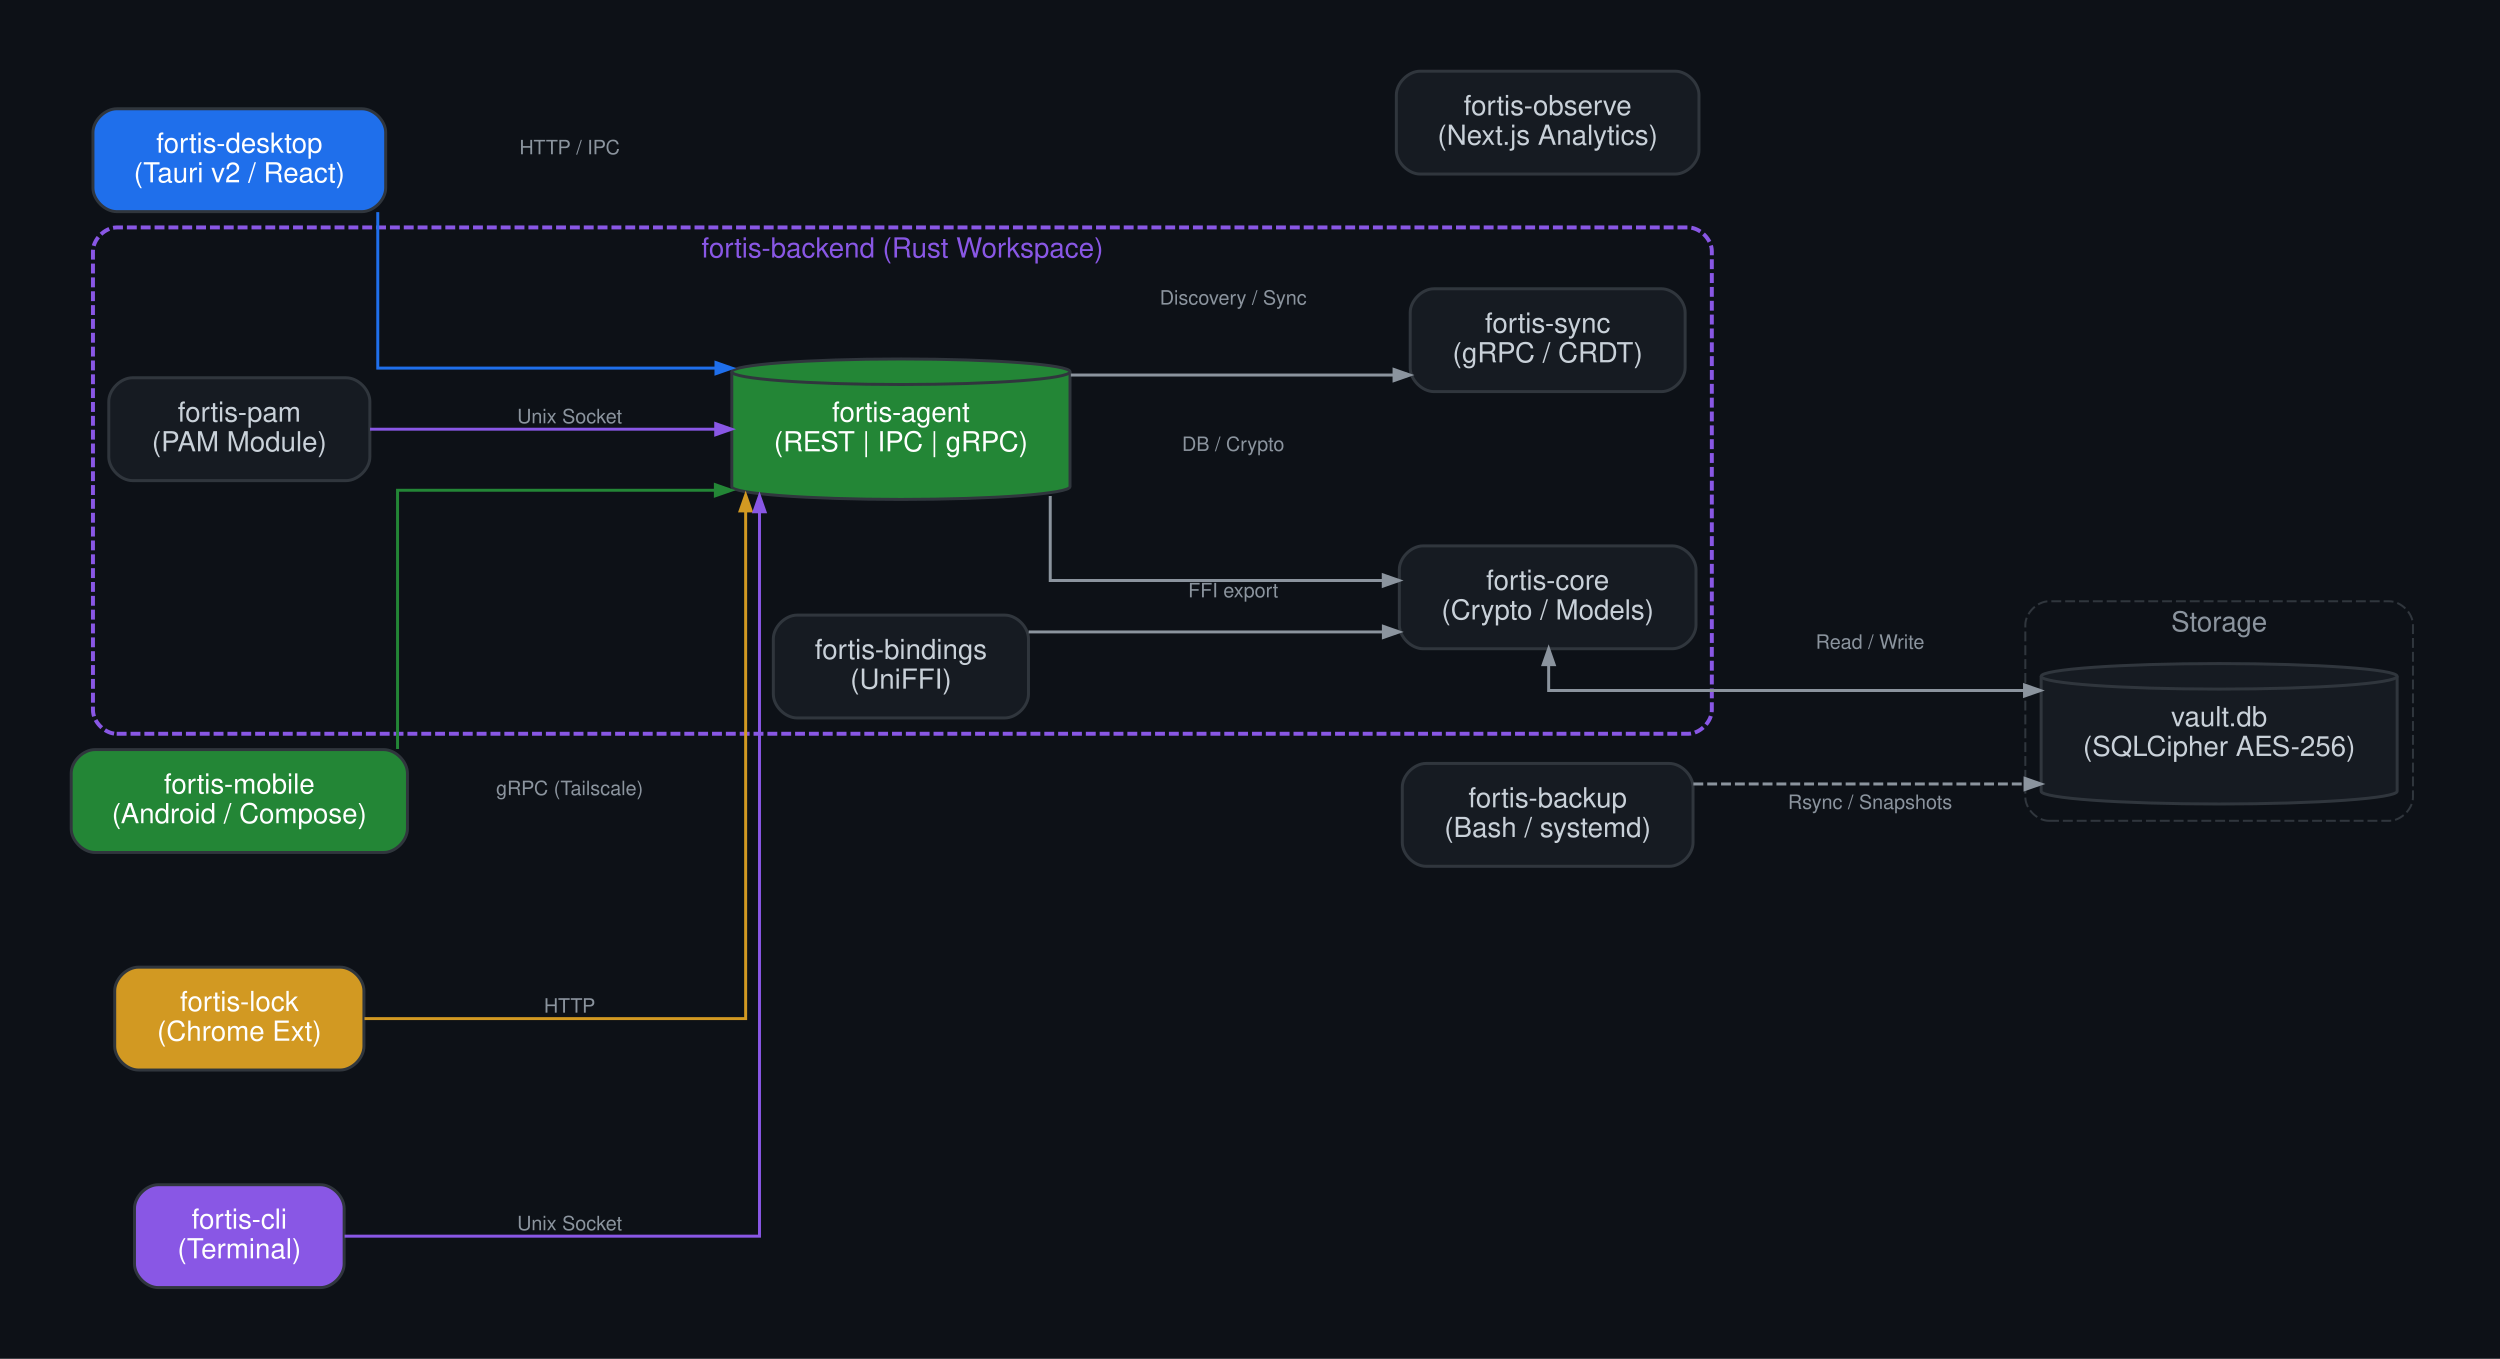
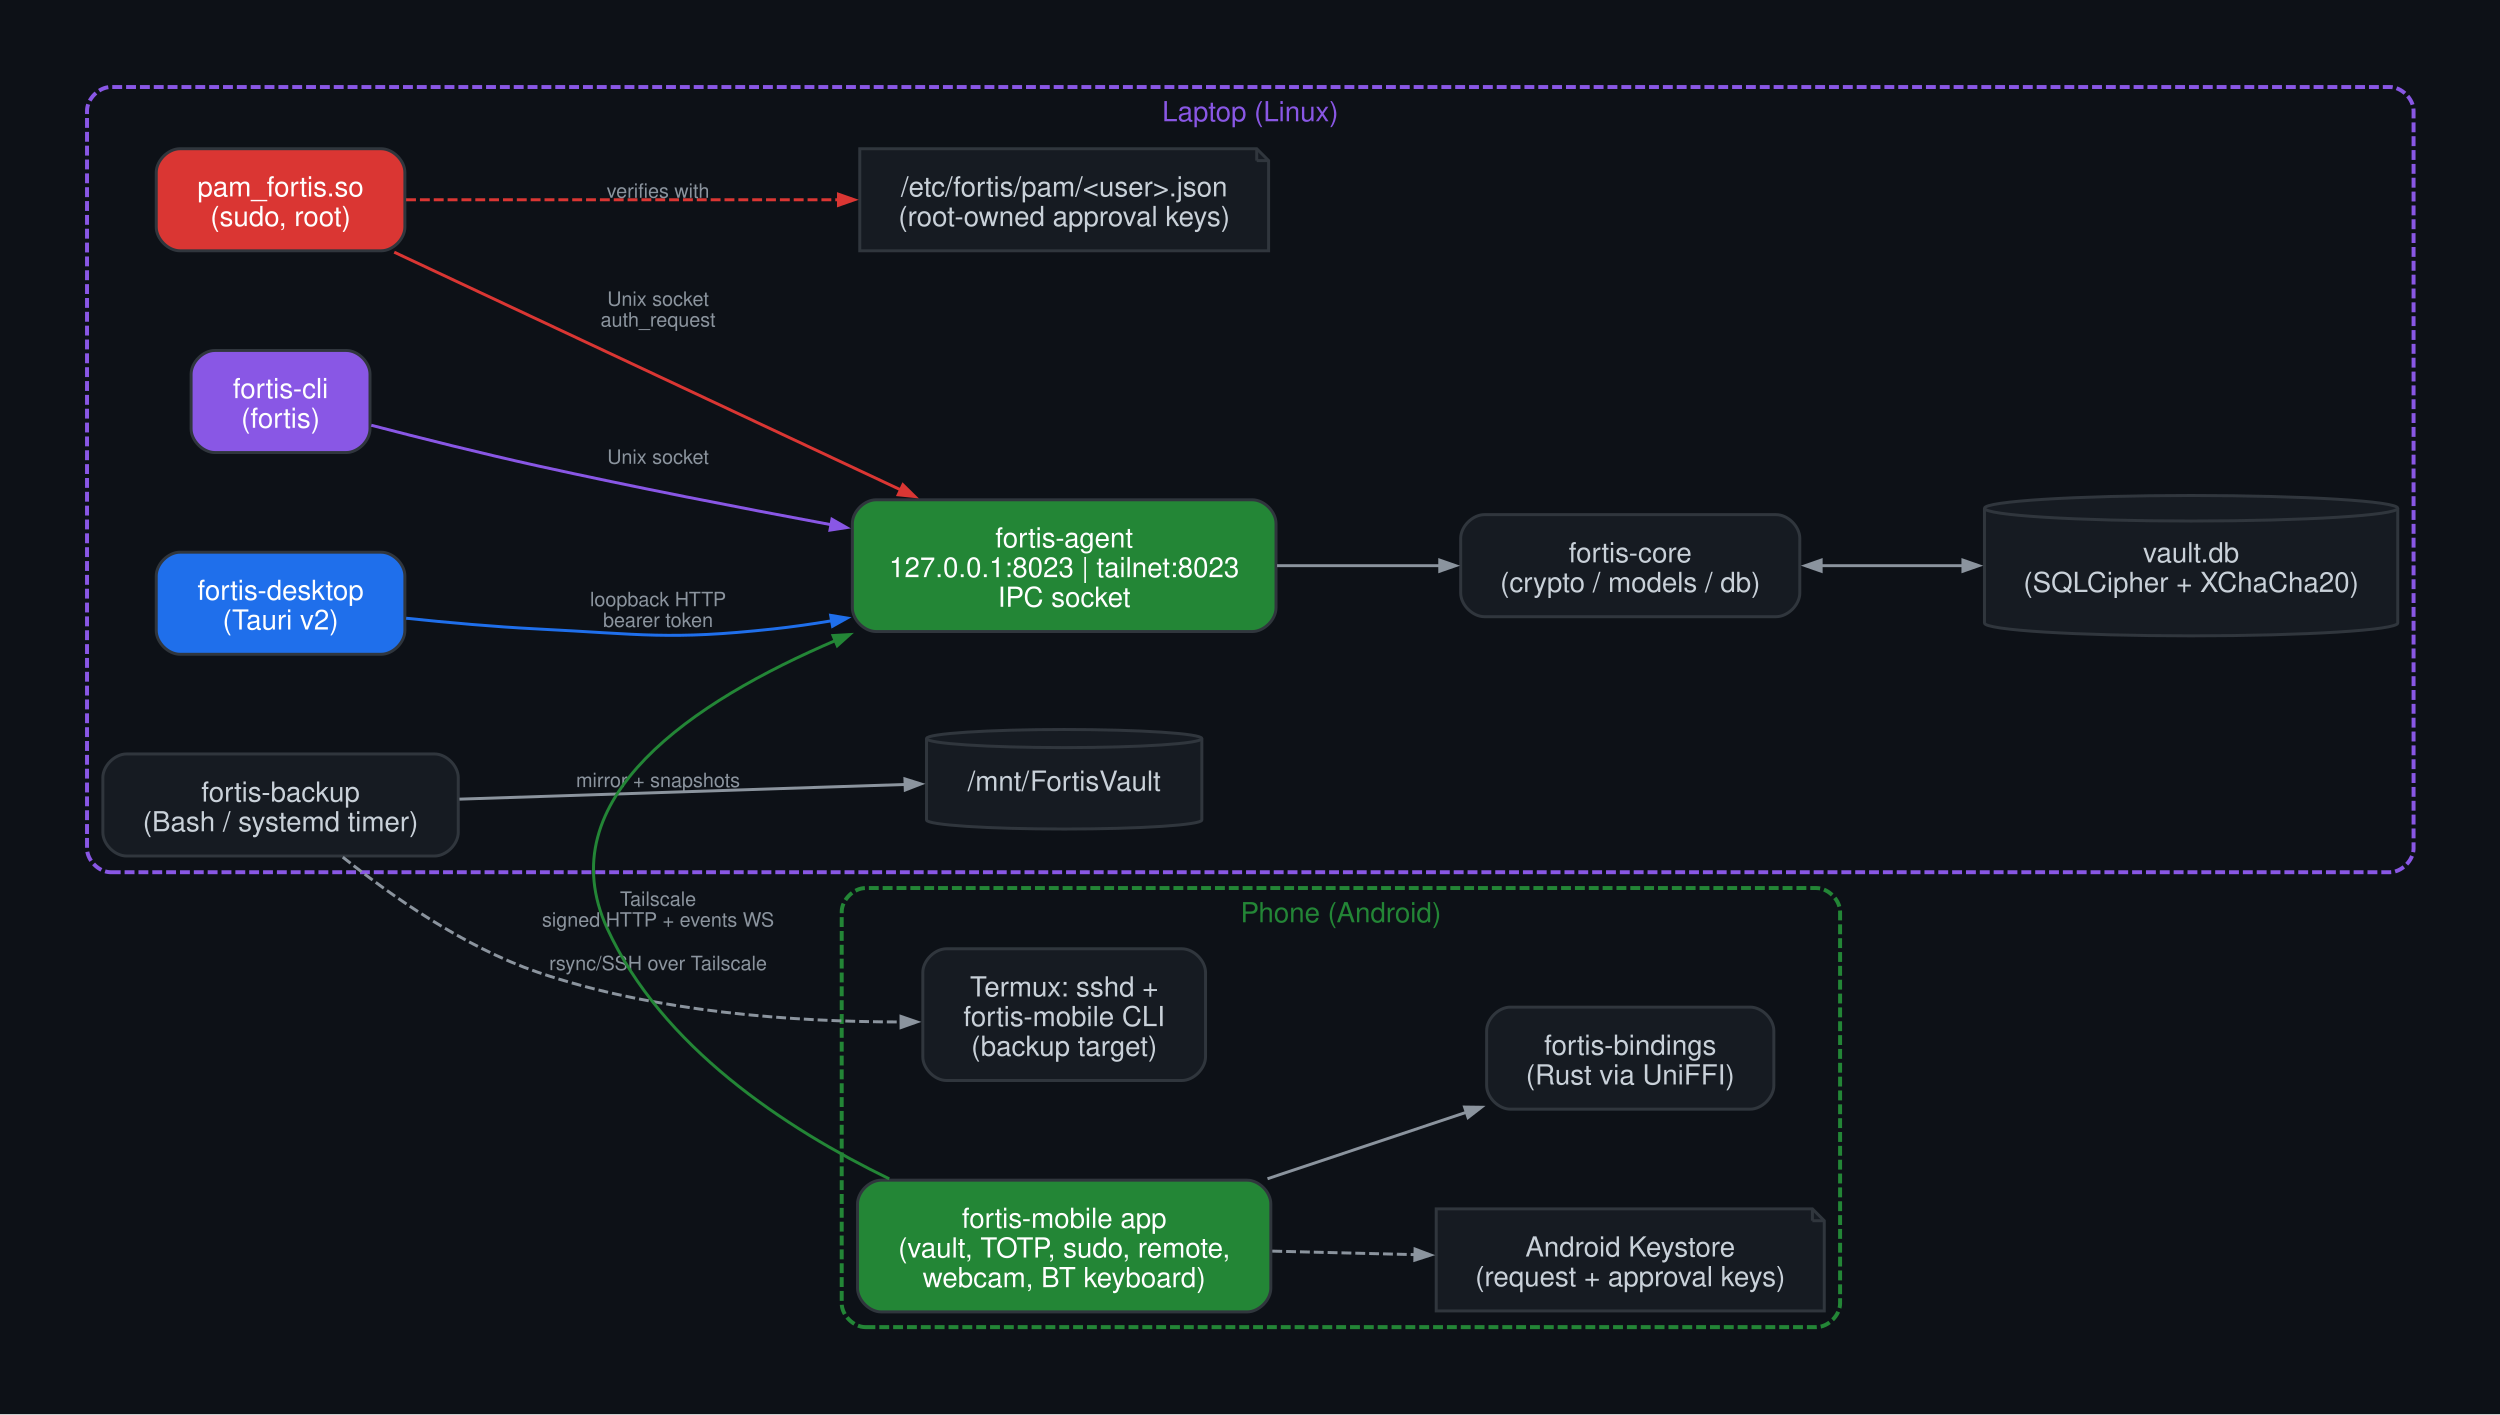
- <svg xmlns="http://www.w3.org/2000/svg" width="1264pt" height="687pt" viewBox="0.00 0.00 1264.00 687.00">
-   <g id="graph0" class="graph" transform="scale(1 1) rotate(0) translate(36 651)">
-     <polygon fill="#0d1117" stroke="transparent" points="-36,36 -36,-651 1228,-651 1228,36 -36,36" />
+ <svg xmlns="http://www.w3.org/2000/svg" width="1264pt" height="715pt" viewBox="0.00 0.00 1264.00 715.00">
+   <g id="graph0" class="graph" transform="scale(1 1) rotate(0) translate(36 679)">
+     <polygon fill="#0d1117" stroke="none" points="-36,36 -36,-679 1228.3,-679 1228.3,36 -36,36" />
+     <g id="clust1" class="cluster">
+       <path fill="#0d1117" stroke="#8957e5" stroke-width="2" stroke-dasharray="5,2" d="M20,-238C20,-238 1172.3,-238 1172.3,-238 1178.3,-238 1184.3,-244 1184.3,-250 1184.3,-250 1184.3,-623 1184.3,-623 1184.3,-629 1178.3,-635 1172.3,-635 1172.3,-635 20,-635 20,-635 14,-635 8,-629 8,-623 8,-623 8,-250 8,-250 8,-244 14,-238 20,-238" />
+       <text xml:space="preserve" text-anchor="middle" x="596.15" y="-617.7" font-family="Helvetica,Arial,sans-serif" font-size="14.00" fill="#8957e5">Laptop (Linux)</text>
+     </g>
    <g id="clust2" class="cluster">
-       <path fill="#0d1117" stroke="#8957e5" stroke-width="2" stroke-dasharray="5,2" d="M23,-280C23,-280 817.5,-280 817.5,-280 823.5,-280 829.5,-286 829.5,-292 829.5,-292 829.5,-524 829.5,-524 829.5,-530 823.5,-536 817.5,-536 817.5,-536 23,-536 23,-536 17,-536 11,-530 11,-524 11,-524 11,-292 11,-292 11,-286 17,-280 23,-280" />
-       <text text-anchor="middle" x="420.25" y="-520.8" font-family="Helvetica,Arial,sans-serif" font-size="14.00" fill="#8957e5">fortis-backend (Rust Workspace)</text>
-     </g>
-     <g id="clust4" class="cluster">
-       <path fill="#0d1117" stroke="#30363d" stroke-dasharray="5,2" d="M1000,-236C1000,-236 1172,-236 1172,-236 1178,-236 1184,-242 1184,-248 1184,-248 1184,-335 1184,-335 1184,-341 1178,-347 1172,-347 1172,-347 1000,-347 1000,-347 994,-347 988,-341 988,-335 988,-335 988,-248 988,-248 988,-242 994,-236 1000,-236" />
-       <text text-anchor="middle" x="1086" y="-331.8" font-family="Helvetica,Arial,sans-serif" font-size="14.00" fill="#8b949e">Storage</text>
+       <path fill="#0d1117" stroke="#238636" stroke-width="2" stroke-dasharray="5,2" d="M401.57,-8C401.57,-8 882.35,-8 882.35,-8 888.35,-8 894.35,-14 894.35,-20 894.35,-20 894.35,-218 894.35,-218 894.35,-224 888.35,-230 882.35,-230 882.35,-230 401.57,-230 401.57,-230 395.57,-230 389.57,-224 389.57,-218 389.57,-218 389.57,-20 389.57,-20 389.57,-14 395.57,-8 401.57,-8" />
+       <text xml:space="preserve" text-anchor="middle" x="641.96" y="-212.7" font-family="Helvetica,Arial,sans-serif" font-size="14.00" fill="#238636">Phone (Android)</text>
    </g>
    <g id="node1" class="node">
-       <path fill="#1f6feb" stroke="#30363d" stroke-width="1.5" d="M147,-596C147,-596 23,-596 23,-596 17,-596 11,-590 11,-584 11,-584 11,-556 11,-556 11,-550 17,-544 23,-544 23,-544 147,-544 147,-544 153,-544 159,-550 159,-556 159,-556 159,-584 159,-584 159,-590 153,-596 147,-596" />
-       <text text-anchor="middle" x="85" y="-573.8" font-family="Helvetica,Arial,sans-serif" font-size="14.00" fill="#ffffff">fortis-desktop</text>
-       <text text-anchor="middle" x="85" y="-558.8" font-family="Helvetica,Arial,sans-serif" font-size="14.00" fill="#ffffff">(Tauri v2 / React)</text>
+       <path fill="#1f6feb" stroke="#30363d" stroke-width="1.5" d="M156.7,-399.8C156.7,-399.8 55,-399.8 55,-399.8 49,-399.8 43,-393.8 43,-387.8 43,-387.8 43,-360.2 43,-360.2 43,-354.2 49,-348.2 55,-348.2 55,-348.2 156.7,-348.2 156.7,-348.2 162.7,-348.2 168.7,-354.2 168.7,-360.2 168.7,-360.2 168.7,-387.8 168.7,-387.8 168.7,-393.8 162.7,-399.8 156.7,-399.8" />
+       <text xml:space="preserve" text-anchor="middle" x="105.85" y="-375.7" font-family="Helvetica,Arial,sans-serif" font-size="14.00" fill="#ffffff">fortis-desktop</text>
+       <text xml:space="preserve" text-anchor="middle" x="105.85" y="-360.7" font-family="Helvetica,Arial,sans-serif" font-size="14.00" fill="#ffffff">(Tauri v2)</text>
    </g>
    <g id="node5" class="node">
-       <path fill="#238636" stroke="#30363d" stroke-width="1.5" d="M505,-463.05C505,-466.61 466.68,-469.5 419.5,-469.5 372.32,-469.5 334,-466.61 334,-463.05 334,-463.05 334,-404.95 334,-404.95 334,-401.39 372.32,-398.5 419.5,-398.5 466.68,-398.5 505,-401.39 505,-404.95 505,-404.95 505,-463.05 505,-463.05" />
-       <path fill="none" stroke="#30363d" stroke-width="1.5" d="M505,-463.05C505,-459.49 466.68,-456.59 419.5,-456.59 372.32,-456.59 334,-459.49 334,-463.05" />
-       <text text-anchor="middle" x="419.5" y="-437.8" font-family="Helvetica,Arial,sans-serif" font-size="14.00" fill="#ffffff">fortis-agent</text>
-       <text text-anchor="middle" x="419.5" y="-422.8" font-family="Helvetica,Arial,sans-serif" font-size="14.00" fill="#ffffff">(REST | IPC | gRPC)</text>
+       <path fill="#238636" stroke="#30363d" stroke-width="1.5" d="M597.15,-426.3C597.15,-426.3 406.95,-426.3 406.95,-426.3 400.95,-426.3 394.95,-420.3 394.95,-414.3 394.95,-414.3 394.95,-371.7 394.95,-371.7 394.95,-365.7 400.95,-359.7 406.95,-359.7 406.95,-359.7 597.15,-359.7 597.15,-359.7 603.15,-359.7 609.15,-365.7 609.15,-371.7 609.15,-371.7 609.15,-414.3 609.15,-414.3 609.15,-420.3 603.15,-426.3 597.15,-426.3" />
+       <text xml:space="preserve" text-anchor="middle" x="502.05" y="-402.2" font-family="Helvetica,Arial,sans-serif" font-size="14.00" fill="#ffffff">fortis-agent</text>
+       <text xml:space="preserve" text-anchor="middle" x="502.05" y="-387.2" font-family="Helvetica,Arial,sans-serif" font-size="14.00" fill="#ffffff">127.0.0.1:8023 | tailnet:8023</text>
+       <text xml:space="preserve" text-anchor="middle" x="502.05" y="-372.2" font-family="Helvetica,Arial,sans-serif" font-size="14.00" fill="#ffffff">IPC socket</text>
    </g>
    <g id="edge1" class="edge">
-       <path fill="none" stroke="#1f6feb" stroke-width="1.5" d="M155,-543.74C155,-512.61 155,-464.88 155,-464.88 155,-464.88 325.99,-464.88 325.99,-464.88" />
-       <polygon fill="#1f6feb" stroke="#1f6feb" stroke-width="1.5" points="325.99,-467.68 333.99,-464.88 325.99,-462.08 325.99,-467.68" />
-       <text text-anchor="middle" x="252" y="-573" font-family="Helvetica,Arial,sans-serif" font-size="10.00" fill="#8b949e"> HTTP / IPC</text>
+       <path fill="none" stroke="#1f6feb" stroke-width="1.5" d="M169.34,-366.42C190.39,-364.21 214.03,-362.09 235.7,-361 288.63,-358.34 302.26,-355.3 354.95,-361 364.63,-362.05 374.61,-363.48 384.59,-365.15" />
+       <polygon fill="#1f6feb" stroke="#1f6feb" stroke-width="1.5" points="383.97,-367.88 392.33,-366.51 384.93,-362.37 383.97,-367.88" />
+       <text xml:space="preserve" text-anchor="middle" x="295.32" y="-372.5" font-family="Helvetica,Arial,sans-serif" font-size="10.00" fill="#8b949e"> loopback HTTP</text>
+       <text xml:space="preserve" text-anchor="middle" x="295.32" y="-362" font-family="Helvetica,Arial,sans-serif" font-size="10.00" fill="#8b949e"> bearer token</text>
    </g>
    <g id="node2" class="node">
-       <path fill="#238636" stroke="#30363d" stroke-width="1.5" d="M158,-272C158,-272 12,-272 12,-272 6,-272 0,-266 0,-260 0,-260 0,-232 0,-232 0,-226 6,-220 12,-220 12,-220 158,-220 158,-220 164,-220 170,-226 170,-232 170,-232 170,-260 170,-260 170,-266 164,-272 158,-272" />
-       <text text-anchor="middle" x="85" y="-249.8" font-family="Helvetica,Arial,sans-serif" font-size="14.00" fill="#ffffff">fortis-mobile</text>
-       <text text-anchor="middle" x="85" y="-234.8" font-family="Helvetica,Arial,sans-serif" font-size="14.00" fill="#ffffff">(Android / Compose)</text>
+       <path fill="#8957e5" stroke="#30363d" stroke-width="1.5" d="M139.07,-501.8C139.07,-501.8 72.62,-501.8 72.62,-501.8 66.62,-501.8 60.62,-495.8 60.62,-489.8 60.62,-489.8 60.62,-462.2 60.62,-462.2 60.62,-456.2 66.62,-450.2 72.62,-450.2 72.62,-450.2 139.07,-450.2 139.07,-450.2 145.07,-450.2 151.07,-456.2 151.07,-462.2 151.07,-462.2 151.07,-489.8 151.07,-489.8 151.07,-495.8 145.07,-501.8 139.07,-501.8" />
+       <text xml:space="preserve" text-anchor="middle" x="105.85" y="-477.7" font-family="Helvetica,Arial,sans-serif" font-size="14.00" fill="#ffffff">fortis-cli</text>
+       <text xml:space="preserve" text-anchor="middle" x="105.85" y="-462.7" font-family="Helvetica,Arial,sans-serif" font-size="14.00" fill="#ffffff">(fortis)</text>
    </g>
    <g id="edge2" class="edge">
-       <path fill="none" stroke="#238636" stroke-width="1.5" d="M165,-272.3C165,-317.03 165,-403.12 165,-403.12 165,-403.12 325.69,-403.12 325.69,-403.12" />
-       <polygon fill="#238636" stroke="#238636" stroke-width="1.5" points="325.69,-405.93 333.69,-403.12 325.69,-400.33 325.69,-405.93" />
-       <text text-anchor="middle" x="252" y="-249" font-family="Helvetica,Arial,sans-serif" font-size="10.00" fill="#8b949e"> gRPC (Tailscale)</text>
+       <path fill="none" stroke="#8957e5" stroke-width="1.5" d="M151.72,-463.99C176.41,-457.56 207.65,-449.7 235.7,-443.5 284.12,-432.8 337.81,-422.32 384.16,-413.71" />
+       <polygon fill="#8957e5" stroke="#8957e5" stroke-width="1.5" points="384.65,-416.46 392,-412.26 383.63,-410.96 384.65,-416.46" />
+       <text xml:space="preserve" text-anchor="middle" x="295.32" y="-444.5" font-family="Helvetica,Arial,sans-serif" font-size="10.00" fill="#8b949e"> Unix socket</text>
    </g>
    <g id="node3" class="node">
-       <path fill="#d29922" stroke="#30363d" stroke-width="1.5" d="M136,-162C136,-162 34,-162 34,-162 28,-162 22,-156 22,-150 22,-150 22,-122 22,-122 22,-116 28,-110 34,-110 34,-110 136,-110 136,-110 142,-110 148,-116 148,-122 148,-122 148,-150 148,-150 148,-156 142,-162 136,-162" />
-       <text text-anchor="middle" x="85" y="-139.8" font-family="Helvetica,Arial,sans-serif" font-size="14.00" fill="#ffffff">fortis-lock</text>
-       <text text-anchor="middle" x="85" y="-124.8" font-family="Helvetica,Arial,sans-serif" font-size="14.00" fill="#ffffff">(Chrome Ext)</text>
+       <path fill="#da3633" stroke="#30363d" stroke-width="1.5" d="M156.7,-603.8C156.7,-603.8 55,-603.8 55,-603.8 49,-603.8 43,-597.8 43,-591.8 43,-591.8 43,-564.2 43,-564.2 43,-558.2 49,-552.2 55,-552.2 55,-552.2 156.7,-552.2 156.7,-552.2 162.7,-552.2 168.7,-558.2 168.7,-564.2 168.7,-564.2 168.7,-591.8 168.7,-591.8 168.7,-597.8 162.7,-603.8 156.7,-603.8" />
+       <text xml:space="preserve" text-anchor="middle" x="105.85" y="-579.7" font-family="Helvetica,Arial,sans-serif" font-size="14.00" fill="#ffffff">pam_fortis.so</text>
+       <text xml:space="preserve" text-anchor="middle" x="105.85" y="-564.7" font-family="Helvetica,Arial,sans-serif" font-size="14.00" fill="#ffffff">(sudo, root)</text>
+     </g>
+     <g id="node4" class="node">
+       <polygon fill="#161b22" stroke="#30363d" stroke-width="1.5" points="599.4,-603.8 398.7,-603.8 398.7,-552.2 605.4,-552.2 605.4,-597.8 599.4,-603.8" />
+       <polyline fill="none" stroke="#30363d" stroke-width="1.5" points="599.4,-603.8 599.4,-597.8" />
+       <polyline fill="none" stroke="#30363d" stroke-width="1.5" points="605.4,-597.8 599.4,-597.8" />
+       <text xml:space="preserve" text-anchor="middle" x="502.05" y="-579.7" font-family="Helvetica,Arial,sans-serif" font-size="14.00" fill="#c9d1d9">/etc/fortis/pam/&lt;user&gt;.json</text>
+       <text xml:space="preserve" text-anchor="middle" x="502.05" y="-564.7" font-family="Helvetica,Arial,sans-serif" font-size="14.00" fill="#c9d1d9">(root-owned approval keys)</text>
+     </g>
+     <g id="edge4" class="edge">
+       <path fill="none" stroke="#da3633" stroke-width="1.5" stroke-dasharray="5,2" d="M169.31,-578C227.99,-578 317.17,-578 388.29,-578" />
+       <polygon fill="#da3633" stroke="#da3633" stroke-width="1.5" points="387.93,-580.8 395.93,-578 387.93,-575.2 387.93,-580.8" />
+       <text xml:space="preserve" text-anchor="middle" x="295.32" y="-579" font-family="Helvetica,Arial,sans-serif" font-size="10.00" fill="#8b949e"> verifies with</text>
    </g>
    <g id="edge3" class="edge">
-       <path fill="none" stroke="#d29922" stroke-width="1.5" d="M148.28,-136C224.09,-136 341,-136 341,-136 341,-136 341,-392.68 341,-392.68" />
-       <polygon fill="#d29922" stroke="#d29922" stroke-width="1.5" points="338.2,-392.68 341,-400.68 343.8,-392.68 338.2,-392.68" />
-       <text text-anchor="middle" x="252" y="-139" font-family="Helvetica,Arial,sans-serif" font-size="10.00" fill="#8b949e"> HTTP</text>
-     </g>
-     <g id="node4" class="node">
-       <path fill="#8957e5" stroke="#30363d" stroke-width="1.5" d="M126,-52C126,-52 44,-52 44,-52 38,-52 32,-46 32,-40 32,-40 32,-12 32,-12 32,-6 38,0 44,0 44,0 126,0 126,0 132,0 138,-6 138,-12 138,-12 138,-40 138,-40 138,-46 132,-52 126,-52" />
-       <text text-anchor="middle" x="85" y="-29.8" font-family="Helvetica,Arial,sans-serif" font-size="14.00" fill="#ffffff">fortis-cli</text>
-       <text text-anchor="middle" x="85" y="-14.8" font-family="Helvetica,Arial,sans-serif" font-size="14.00" fill="#ffffff">(Terminal)</text>
-     </g>
-     <g id="edge4" class="edge">
-       <path fill="none" stroke="#8957e5" stroke-width="1.5" d="M138.22,-26C215.07,-26 348,-26 348,-26 348,-26 348,-392.26 348,-392.26" />
-       <polygon fill="#8957e5" stroke="#8957e5" stroke-width="1.5" points="345.2,-392.26 348,-400.26 350.8,-392.26 345.2,-392.26" />
-       <text text-anchor="middle" x="252" y="-29" font-family="Helvetica,Arial,sans-serif" font-size="10.00" fill="#8b949e"> Unix Socket</text>
+       <path fill="none" stroke="#da3633" stroke-width="1.5" d="M163.33,-551.49C230.43,-520 342.9,-467.22 419.45,-431.29" />
+       <polygon fill="#da3633" stroke="#da3633" stroke-width="1.5" points="420.5,-433.9 426.55,-427.96 418.12,-428.83 420.5,-433.9" />
+       <text xml:space="preserve" text-anchor="middle" x="295.32" y="-524.38" font-family="Helvetica,Arial,sans-serif" font-size="10.00" fill="#8b949e"> Unix socket</text>
+       <text xml:space="preserve" text-anchor="middle" x="295.32" y="-513.88" font-family="Helvetica,Arial,sans-serif" font-size="10.00" fill="#8b949e"> auth_request</text>
    </g>
    <g id="node6" class="node">
-       <path fill="#161b22" stroke="#30363d" stroke-width="1.5" d="M809.5,-375C809.5,-375 683.5,-375 683.5,-375 677.5,-375 671.5,-369 671.5,-363 671.5,-363 671.5,-335 671.5,-335 671.5,-329 677.5,-323 683.5,-323 683.5,-323 809.5,-323 809.5,-323 815.5,-323 821.5,-329 821.5,-335 821.5,-335 821.5,-363 821.5,-363 821.5,-369 815.5,-375 809.5,-375" />
-       <text text-anchor="middle" x="746.5" y="-352.8" font-family="Helvetica,Arial,sans-serif" font-size="14.00" fill="#c9d1d9">fortis-core</text>
-       <text text-anchor="middle" x="746.5" y="-337.8" font-family="Helvetica,Arial,sans-serif" font-size="14.00" fill="#c9d1d9">(Crypto / Models)</text>
+       <path fill="#161b22" stroke="#30363d" stroke-width="1.5" d="M861.98,-418.8C861.98,-418.8 714.52,-418.8 714.52,-418.8 708.52,-418.8 702.52,-412.8 702.52,-406.8 702.52,-406.8 702.52,-379.2 702.52,-379.2 702.52,-373.2 708.52,-367.2 714.52,-367.2 714.52,-367.2 861.98,-367.2 861.98,-367.2 867.98,-367.2 873.98,-373.2 873.98,-379.2 873.98,-379.2 873.98,-406.8 873.98,-406.8 873.98,-412.8 867.98,-418.8 861.98,-418.8" />
+       <text xml:space="preserve" text-anchor="middle" x="788.25" y="-394.7" font-family="Helvetica,Arial,sans-serif" font-size="14.00" fill="#c9d1d9">fortis-core</text>
+       <text xml:space="preserve" text-anchor="middle" x="788.25" y="-379.7" font-family="Helvetica,Arial,sans-serif" font-size="14.00" fill="#c9d1d9">(crypto / models / db)</text>
+     </g>
+     <g id="edge5" class="edge">
+       <path fill="none" stroke="#8b949e" stroke-width="1.5" d="M609.68,-393C636.78,-393 665.71,-393 692.19,-393" />
+       <polygon fill="#8b949e" stroke="#8b949e" stroke-width="1.5" points="691.94,-395.8 699.94,-393 691.94,-390.2 691.94,-395.8" />
+     </g>
+     <g id="node7" class="node">
+       <path fill="#161b22" stroke="#30363d" stroke-width="1.5" d="M1176.3,-422.02C1176.3,-425.58 1129.47,-428.48 1071.83,-428.48 1014.18,-428.48 967.35,-425.58 967.35,-422.02 967.35,-422.02 967.35,-363.98 967.35,-363.98 967.35,-360.42 1014.18,-357.52 1071.83,-357.52 1129.47,-357.52 1176.3,-360.42 1176.3,-363.98 1176.3,-363.98 1176.3,-422.02 1176.3,-422.02" />
+       <path fill="none" stroke="#30363d" stroke-width="1.5" d="M1176.3,-422.02C1176.3,-418.47 1129.47,-415.57 1071.83,-415.57 1014.18,-415.57 967.35,-418.47 967.35,-422.02" />
+       <text xml:space="preserve" text-anchor="middle" x="1071.83" y="-394.7" font-family="Helvetica,Arial,sans-serif" font-size="14.00" fill="#c9d1d9">vault.db</text>
+       <text xml:space="preserve" text-anchor="middle" x="1071.83" y="-379.7" font-family="Helvetica,Arial,sans-serif" font-size="14.00" fill="#c9d1d9">(SQLCipher + XChaCha20)</text>
    </g>
    <g id="edge6" class="edge">
-       <path fill="none" stroke="#8b949e" stroke-width="1.5" d="M495,-400.22C495,-379.73 495,-357.5 495,-357.5 495,-357.5 663.38,-357.5 663.38,-357.5" />
-       <polygon fill="#8b949e" stroke="#8b949e" stroke-width="1.5" points="663.38,-360.3 671.38,-357.5 663.38,-354.7 663.38,-360.3" />
-       <text text-anchor="middle" x="587.5" y="-423" font-family="Helvetica,Arial,sans-serif" font-size="10.00" fill="#8b949e"> DB / Crypto</text>
+       <path fill="none" stroke="#8b949e" stroke-width="1.5" d="M884.51,-393C907.65,-393 932.63,-393 956.55,-393" />
+       <polygon fill="#8b949e" stroke="#8b949e" stroke-width="1.5" points="884.77,-390.2 876.77,-393 884.77,-395.8 884.77,-390.2" />
+       <polygon fill="#8b949e" stroke="#8b949e" stroke-width="1.5" points="956.46,-395.8 964.46,-393 956.46,-390.2 956.46,-395.8" />
    </g>
-     <g id="node7" class="node">
-       <path fill="#161b22" stroke="#30363d" stroke-width="1.5" d="M804,-505C804,-505 689,-505 689,-505 683,-505 677,-499 677,-493 677,-493 677,-465 677,-465 677,-459 683,-453 689,-453 689,-453 804,-453 804,-453 810,-453 816,-459 816,-465 816,-465 816,-493 816,-493 816,-499 810,-505 804,-505" />
-       <text text-anchor="middle" x="746.5" y="-482.8" font-family="Helvetica,Arial,sans-serif" font-size="14.00" fill="#c9d1d9">fortis-sync</text>
-       <text text-anchor="middle" x="746.5" y="-467.8" font-family="Helvetica,Arial,sans-serif" font-size="14.00" fill="#c9d1d9">(gRPC / CRDT)</text>
+     <g id="node8" class="node">
+       <path fill="#161b22" stroke="#30363d" stroke-width="1.5" d="M183.7,-297.8C183.7,-297.8 28,-297.8 28,-297.8 22,-297.8 16,-291.8 16,-285.8 16,-285.8 16,-258.2 16,-258.2 16,-252.2 22,-246.2 28,-246.2 28,-246.2 183.7,-246.2 183.7,-246.2 189.7,-246.2 195.7,-252.2 195.7,-258.2 195.7,-258.2 195.7,-285.8 195.7,-285.8 195.7,-291.8 189.7,-297.8 183.7,-297.8" />
+       <text xml:space="preserve" text-anchor="middle" x="105.85" y="-273.7" font-family="Helvetica,Arial,sans-serif" font-size="14.00" fill="#c9d1d9">fortis-backup</text>
+       <text xml:space="preserve" text-anchor="middle" x="105.85" y="-258.7" font-family="Helvetica,Arial,sans-serif" font-size="14.00" fill="#c9d1d9">(Bash / systemd timer)</text>
+     </g>
+     <g id="node9" class="node">
+       <path fill="#161b22" stroke="#30363d" stroke-width="1.5" d="M571.65,-305.59C571.65,-308.11 540.45,-310.16 502.05,-310.16 463.65,-310.16 432.45,-308.11 432.45,-305.59 432.45,-305.59 432.45,-264.41 432.45,-264.41 432.45,-261.89 463.65,-259.84 502.05,-259.84 540.45,-259.84 571.65,-261.89 571.65,-264.41 571.65,-264.41 571.65,-305.59 571.65,-305.59" />
+       <path fill="none" stroke="#30363d" stroke-width="1.5" d="M571.65,-305.59C571.65,-303.06 540.45,-301.01 502.05,-301.01 463.65,-301.01 432.45,-303.06 432.45,-305.59" />
+       <text xml:space="preserve" text-anchor="middle" x="502.05" y="-279.2" font-family="Helvetica,Arial,sans-serif" font-size="14.00" fill="#c9d1d9">/mnt/FortisVault</text>
+     </g>
+     <g id="edge10" class="edge">
+       <path fill="none" stroke="#8b949e" stroke-width="1.5" d="M196.3,-274.95C264.11,-277.19 356.45,-280.23 421.66,-282.38" />
+       <polygon fill="#8b949e" stroke="#8b949e" stroke-width="1.5" points="421.53,-285.18 429.62,-282.64 421.71,-279.58 421.53,-285.18" />
+       <text xml:space="preserve" text-anchor="middle" x="295.32" y="-281.05" font-family="Helvetica,Arial,sans-serif" font-size="10.00" fill="#8b949e"> mirror + snapshots</text>
+     </g>
+     <g id="node13" class="node">
+       <path fill="#161b22" stroke="#30363d" stroke-width="1.5" d="M561.52,-199.3C561.52,-199.3 442.57,-199.3 442.57,-199.3 436.57,-199.3 430.57,-193.3 430.57,-187.3 430.57,-187.3 430.57,-144.7 430.57,-144.7 430.57,-138.7 436.57,-132.7 442.57,-132.7 442.57,-132.7 561.52,-132.7 561.52,-132.7 567.52,-132.7 573.52,-138.7 573.52,-144.7 573.52,-144.7 573.52,-187.3 573.52,-187.3 573.52,-193.3 567.52,-199.3 561.52,-199.3" />
+       <text xml:space="preserve" text-anchor="middle" x="502.05" y="-175.2" font-family="Helvetica,Arial,sans-serif" font-size="14.00" fill="#c9d1d9">Termux: sshd +</text>
+       <text xml:space="preserve" text-anchor="middle" x="502.05" y="-160.2" font-family="Helvetica,Arial,sans-serif" font-size="14.00" fill="#c9d1d9">fortis-mobile CLI</text>
+       <text xml:space="preserve" text-anchor="middle" x="502.05" y="-145.2" font-family="Helvetica,Arial,sans-serif" font-size="14.00" fill="#c9d1d9">(backup target)</text>
+     </g>
+     <g id="edge11" class="edge">
+       <path fill="none" stroke="#8b949e" stroke-width="1.5" stroke-dasharray="5,2" d="M137.31,-245.63C162.04,-225.88 198.76,-200.18 235.7,-187.5 295.04,-167.13 366.07,-162.32 419.69,-162.29" />
+       <polygon fill="#8b949e" stroke="#8b949e" stroke-width="1.5" points="419.55,-165.09 427.57,-162.33 419.58,-159.49 419.55,-165.09" />
+       <text xml:space="preserve" text-anchor="middle" x="295.32" y="-188.5" font-family="Helvetica,Arial,sans-serif" font-size="10.00" fill="#8b949e"> rsync/SSH over Tailscale</text>
+     </g>
+     <g id="node10" class="node">
+       <path fill="#238636" stroke="#30363d" stroke-width="1.5" d="M594.52,-82.3C594.52,-82.3 409.57,-82.3 409.57,-82.3 403.57,-82.3 397.57,-76.3 397.57,-70.3 397.57,-70.3 397.57,-27.7 397.57,-27.7 397.57,-21.7 403.57,-15.7 409.57,-15.7 409.57,-15.7 594.52,-15.7 594.52,-15.7 600.52,-15.7 606.52,-21.7 606.52,-27.7 606.52,-27.7 606.52,-70.3 606.52,-70.3 606.52,-76.3 600.52,-82.3 594.52,-82.3" />
+       <text xml:space="preserve" text-anchor="middle" x="502.05" y="-58.2" font-family="Helvetica,Arial,sans-serif" font-size="14.00" fill="#ffffff">fortis-mobile app</text>
+       <text xml:space="preserve" text-anchor="middle" x="502.05" y="-43.2" font-family="Helvetica,Arial,sans-serif" font-size="14.00" fill="#ffffff">(vault, TOTP, sudo, remote,</text>
+       <text xml:space="preserve" text-anchor="middle" x="502.05" y="-28.2" font-family="Helvetica,Arial,sans-serif" font-size="14.00" fill="#ffffff">webcam, BT keyboard)</text>
    </g>
    <g id="edge7" class="edge">
-       <path fill="none" stroke="#8b949e" stroke-width="1.5" d="M505.42,-461.38C505.42,-461.38 668.83,-461.38 668.83,-461.38" />
-       <polygon fill="#8b949e" stroke="#8b949e" stroke-width="1.5" points="668.83,-464.18 676.83,-461.38 668.83,-458.58 668.83,-464.18" />
-       <text text-anchor="middle" x="587.5" y="-497" font-family="Helvetica,Arial,sans-serif" font-size="10.00" fill="#8b949e"> Discovery / Sync</text>
+       <path fill="none" stroke="#238636" stroke-width="1.5" d="M413.6,-82.97C360.65,-108.71 298.46,-149.94 271.05,-209.5 240.76,-275.31 314.47,-324.42 386.5,-355.19" />
+       <polygon fill="#238636" stroke="#238636" stroke-width="1.5" points="385.16,-357.67 393.62,-358.16 387.32,-352.5 385.16,-357.67" />
+       <text xml:space="preserve" text-anchor="middle" x="295.32" y="-221" font-family="Helvetica,Arial,sans-serif" font-size="10.00" fill="#8b949e"> Tailscale</text>
+       <text xml:space="preserve" text-anchor="middle" x="295.32" y="-210.5" font-family="Helvetica,Arial,sans-serif" font-size="10.00" fill="#8b949e"> signed HTTP + events WS</text>
+     </g>
+     <g id="node11" class="node">
+       <polygon fill="#161b22" stroke="#30363d" stroke-width="1.5" points="880.35,-67.8 690.15,-67.8 690.15,-16.2 886.35,-16.2 886.35,-61.8 880.35,-67.8" />
+       <polyline fill="none" stroke="#30363d" stroke-width="1.5" points="880.35,-67.8 880.35,-61.8" />
+       <polyline fill="none" stroke="#30363d" stroke-width="1.5" points="886.35,-61.8 880.35,-61.8" />
+       <text xml:space="preserve" text-anchor="middle" x="788.25" y="-43.7" font-family="Helvetica,Arial,sans-serif" font-size="14.00" fill="#c9d1d9">Android Keystore</text>
+       <text xml:space="preserve" text-anchor="middle" x="788.25" y="-28.7" font-family="Helvetica,Arial,sans-serif" font-size="14.00" fill="#c9d1d9">(request + approval keys)</text>
+     </g>
+     <g id="edge8" class="edge">
+       <path fill="none" stroke="#8b949e" stroke-width="1.5" stroke-dasharray="5,2" d="M607.26,-46.43C630.83,-45.85 655.89,-45.24 679.59,-44.65" />
+       <polygon fill="#8b949e" stroke="#8b949e" stroke-width="1.5" points="679.46,-47.46 687.39,-44.46 679.33,-41.86 679.46,-47.46" />
    </g>
    <g id="node12" class="node">
-       <path fill="#161b22" stroke="#30363d" stroke-width="1.5" d="M1176,-309.05C1176,-312.61 1135.66,-315.5 1086,-315.5 1036.34,-315.5 996,-312.61 996,-309.05 996,-309.05 996,-250.95 996,-250.95 996,-247.39 1036.34,-244.5 1086,-244.5 1135.66,-244.5 1176,-247.39 1176,-250.95 1176,-250.95 1176,-309.05 1176,-309.05" />
-       <path fill="none" stroke="#30363d" stroke-width="1.5" d="M1176,-309.05C1176,-305.49 1135.66,-302.59 1086,-302.59 1036.34,-302.59 996,-305.49 996,-309.05" />
-       <text text-anchor="middle" x="1086" y="-283.8" font-family="Helvetica,Arial,sans-serif" font-size="14.00" fill="#c9d1d9">vault.db</text>
-       <text text-anchor="middle" x="1086" y="-268.8" font-family="Helvetica,Arial,sans-serif" font-size="14.00" fill="#c9d1d9">(SQLCipher AES-256)</text>
+       <path fill="#161b22" stroke="#30363d" stroke-width="1.5" d="M848.85,-169.8C848.85,-169.8 727.65,-169.8 727.65,-169.8 721.65,-169.8 715.65,-163.8 715.65,-157.8 715.65,-157.8 715.65,-130.2 715.65,-130.2 715.65,-124.2 721.65,-118.2 727.65,-118.2 727.65,-118.2 848.85,-118.2 848.85,-118.2 854.85,-118.2 860.85,-124.2 860.85,-130.2 860.85,-130.2 860.85,-157.8 860.85,-157.8 860.85,-163.8 854.85,-169.8 848.85,-169.8" />
+       <text xml:space="preserve" text-anchor="middle" x="788.25" y="-145.7" font-family="Helvetica,Arial,sans-serif" font-size="14.00" fill="#c9d1d9">fortis-bindings</text>
+       <text xml:space="preserve" text-anchor="middle" x="788.25" y="-130.7" font-family="Helvetica,Arial,sans-serif" font-size="14.00" fill="#c9d1d9">(Rust via UniFFI)</text>
    </g>
    <g id="edge9" class="edge">
-       <path fill="none" stroke="#8b949e" stroke-width="1.5" d="M747,-314.96C747,-314.96 747,-301.88 747,-301.88 747,-301.88 987.6,-301.88 987.6,-301.88" />
-       <polygon fill="#8b949e" stroke="#8b949e" stroke-width="1.5" points="744.2,-314.96 747,-322.96 749.8,-314.96 744.2,-314.96" />
-       <polygon fill="#8b949e" stroke="#8b949e" stroke-width="1.5" points="987.6,-304.68 995.6,-301.88 987.6,-299.08 987.6,-304.68" />
-       <text text-anchor="middle" x="909.5" y="-323" font-family="Helvetica,Arial,sans-serif" font-size="10.00" fill="#8b949e"> Read / Write</text>
-     </g>
-     <g id="node8" class="node">
-       <path fill="#161b22" stroke="#30363d" stroke-width="1.5" d="M139,-460C139,-460 31,-460 31,-460 25,-460 19,-454 19,-448 19,-448 19,-420 19,-420 19,-414 25,-408 31,-408 31,-408 139,-408 139,-408 145,-408 151,-414 151,-420 151,-420 151,-448 151,-448 151,-454 145,-460 139,-460" />
-       <text text-anchor="middle" x="85" y="-437.8" font-family="Helvetica,Arial,sans-serif" font-size="14.00" fill="#c9d1d9">fortis-pam</text>
-       <text text-anchor="middle" x="85" y="-422.8" font-family="Helvetica,Arial,sans-serif" font-size="14.00" fill="#c9d1d9">(PAM Module)</text>
-     </g>
-     <g id="edge5" class="edge">
-       <path fill="none" stroke="#8957e5" stroke-width="1.5" d="M151.09,-434C151.09,-434 325.86,-434 325.86,-434" />
-       <polygon fill="#8957e5" stroke="#8957e5" stroke-width="1.5" points="325.86,-436.8 333.86,-434 325.86,-431.2 325.86,-436.8" />
-       <text text-anchor="middle" x="252" y="-437" font-family="Helvetica,Arial,sans-serif" font-size="10.00" fill="#8b949e"> Unix Socket</text>
-     </g>
-     <g id="node9" class="node">
-       <path fill="#161b22" stroke="#30363d" stroke-width="1.5" d="M472,-340C472,-340 367,-340 367,-340 361,-340 355,-334 355,-328 355,-328 355,-300 355,-300 355,-294 361,-288 367,-288 367,-288 472,-288 472,-288 478,-288 484,-294 484,-300 484,-300 484,-328 484,-328 484,-334 478,-340 472,-340" />
-       <text text-anchor="middle" x="419.5" y="-317.8" font-family="Helvetica,Arial,sans-serif" font-size="14.00" fill="#c9d1d9">fortis-bindings</text>
-       <text text-anchor="middle" x="419.5" y="-302.8" font-family="Helvetica,Arial,sans-serif" font-size="14.00" fill="#c9d1d9">(UniFFI)</text>
-     </g>
-     <g id="edge8" class="edge">
-       <path fill="none" stroke="#8b949e" stroke-width="1.5" d="M484.1,-331.5C484.1,-331.5 663.44,-331.5 663.44,-331.5" />
-       <polygon fill="#8b949e" stroke="#8b949e" stroke-width="1.5" points="663.44,-334.3 671.44,-331.5 663.44,-328.7 663.44,-334.3" />
-       <text text-anchor="middle" x="587.5" y="-349" font-family="Helvetica,Arial,sans-serif" font-size="10.00" fill="#8b949e"> FFI export</text>
-     </g>
-     <g id="node10" class="node">
-       <path fill="#161b22" stroke="#30363d" stroke-width="1.5" d="M808,-265C808,-265 685,-265 685,-265 679,-265 673,-259 673,-253 673,-253 673,-225 673,-225 673,-219 679,-213 685,-213 685,-213 808,-213 808,-213 814,-213 820,-219 820,-225 820,-225 820,-253 820,-253 820,-259 814,-265 808,-265" />
-       <text text-anchor="middle" x="746.5" y="-242.8" font-family="Helvetica,Arial,sans-serif" font-size="14.00" fill="#c9d1d9">fortis-backup</text>
-       <text text-anchor="middle" x="746.5" y="-227.8" font-family="Helvetica,Arial,sans-serif" font-size="14.00" fill="#c9d1d9">(Bash / systemd)</text>
-     </g>
-     <g id="edge10" class="edge">
-       <path fill="none" stroke="#8b949e" stroke-width="1.5" stroke-dasharray="5,2" d="M820.17,-254.62C820.17,-254.62 987.86,-254.62 987.86,-254.62" />
-       <polygon fill="#8b949e" stroke="#8b949e" stroke-width="1.5" points="987.86,-257.43 995.86,-254.62 987.86,-251.83 987.86,-257.43" />
-       <text text-anchor="middle" x="909.5" y="-242" font-family="Helvetica,Arial,sans-serif" font-size="10.00" fill="#8b949e"> Rsync / Snapshots</text>
-     </g>
-     <g id="node11" class="node">
-       <path fill="#161b22" stroke="#30363d" stroke-width="1.5" d="M811,-615C811,-615 682,-615 682,-615 676,-615 670,-609 670,-603 670,-603 670,-575 670,-575 670,-569 676,-563 682,-563 682,-563 811,-563 811,-563 817,-563 823,-569 823,-575 823,-575 823,-603 823,-603 823,-609 817,-615 811,-615" />
-       <text text-anchor="middle" x="746.5" y="-592.8" font-family="Helvetica,Arial,sans-serif" font-size="14.00" fill="#c9d1d9">fortis-observe</text>
-       <text text-anchor="middle" x="746.5" y="-577.8" font-family="Helvetica,Arial,sans-serif" font-size="14.00" fill="#c9d1d9">(Next.js Analytics)</text>
+       <path fill="none" stroke="#8b949e" stroke-width="1.5" d="M604.85,-83.03C637.9,-94.08 674.13,-106.19 705.53,-116.68" />
+       <polygon fill="#8b949e" stroke="#8b949e" stroke-width="1.5" points="704.48,-119.28 712.95,-119.16 706.25,-113.97 704.48,-119.28" />
    </g>
  </g>
</svg>
